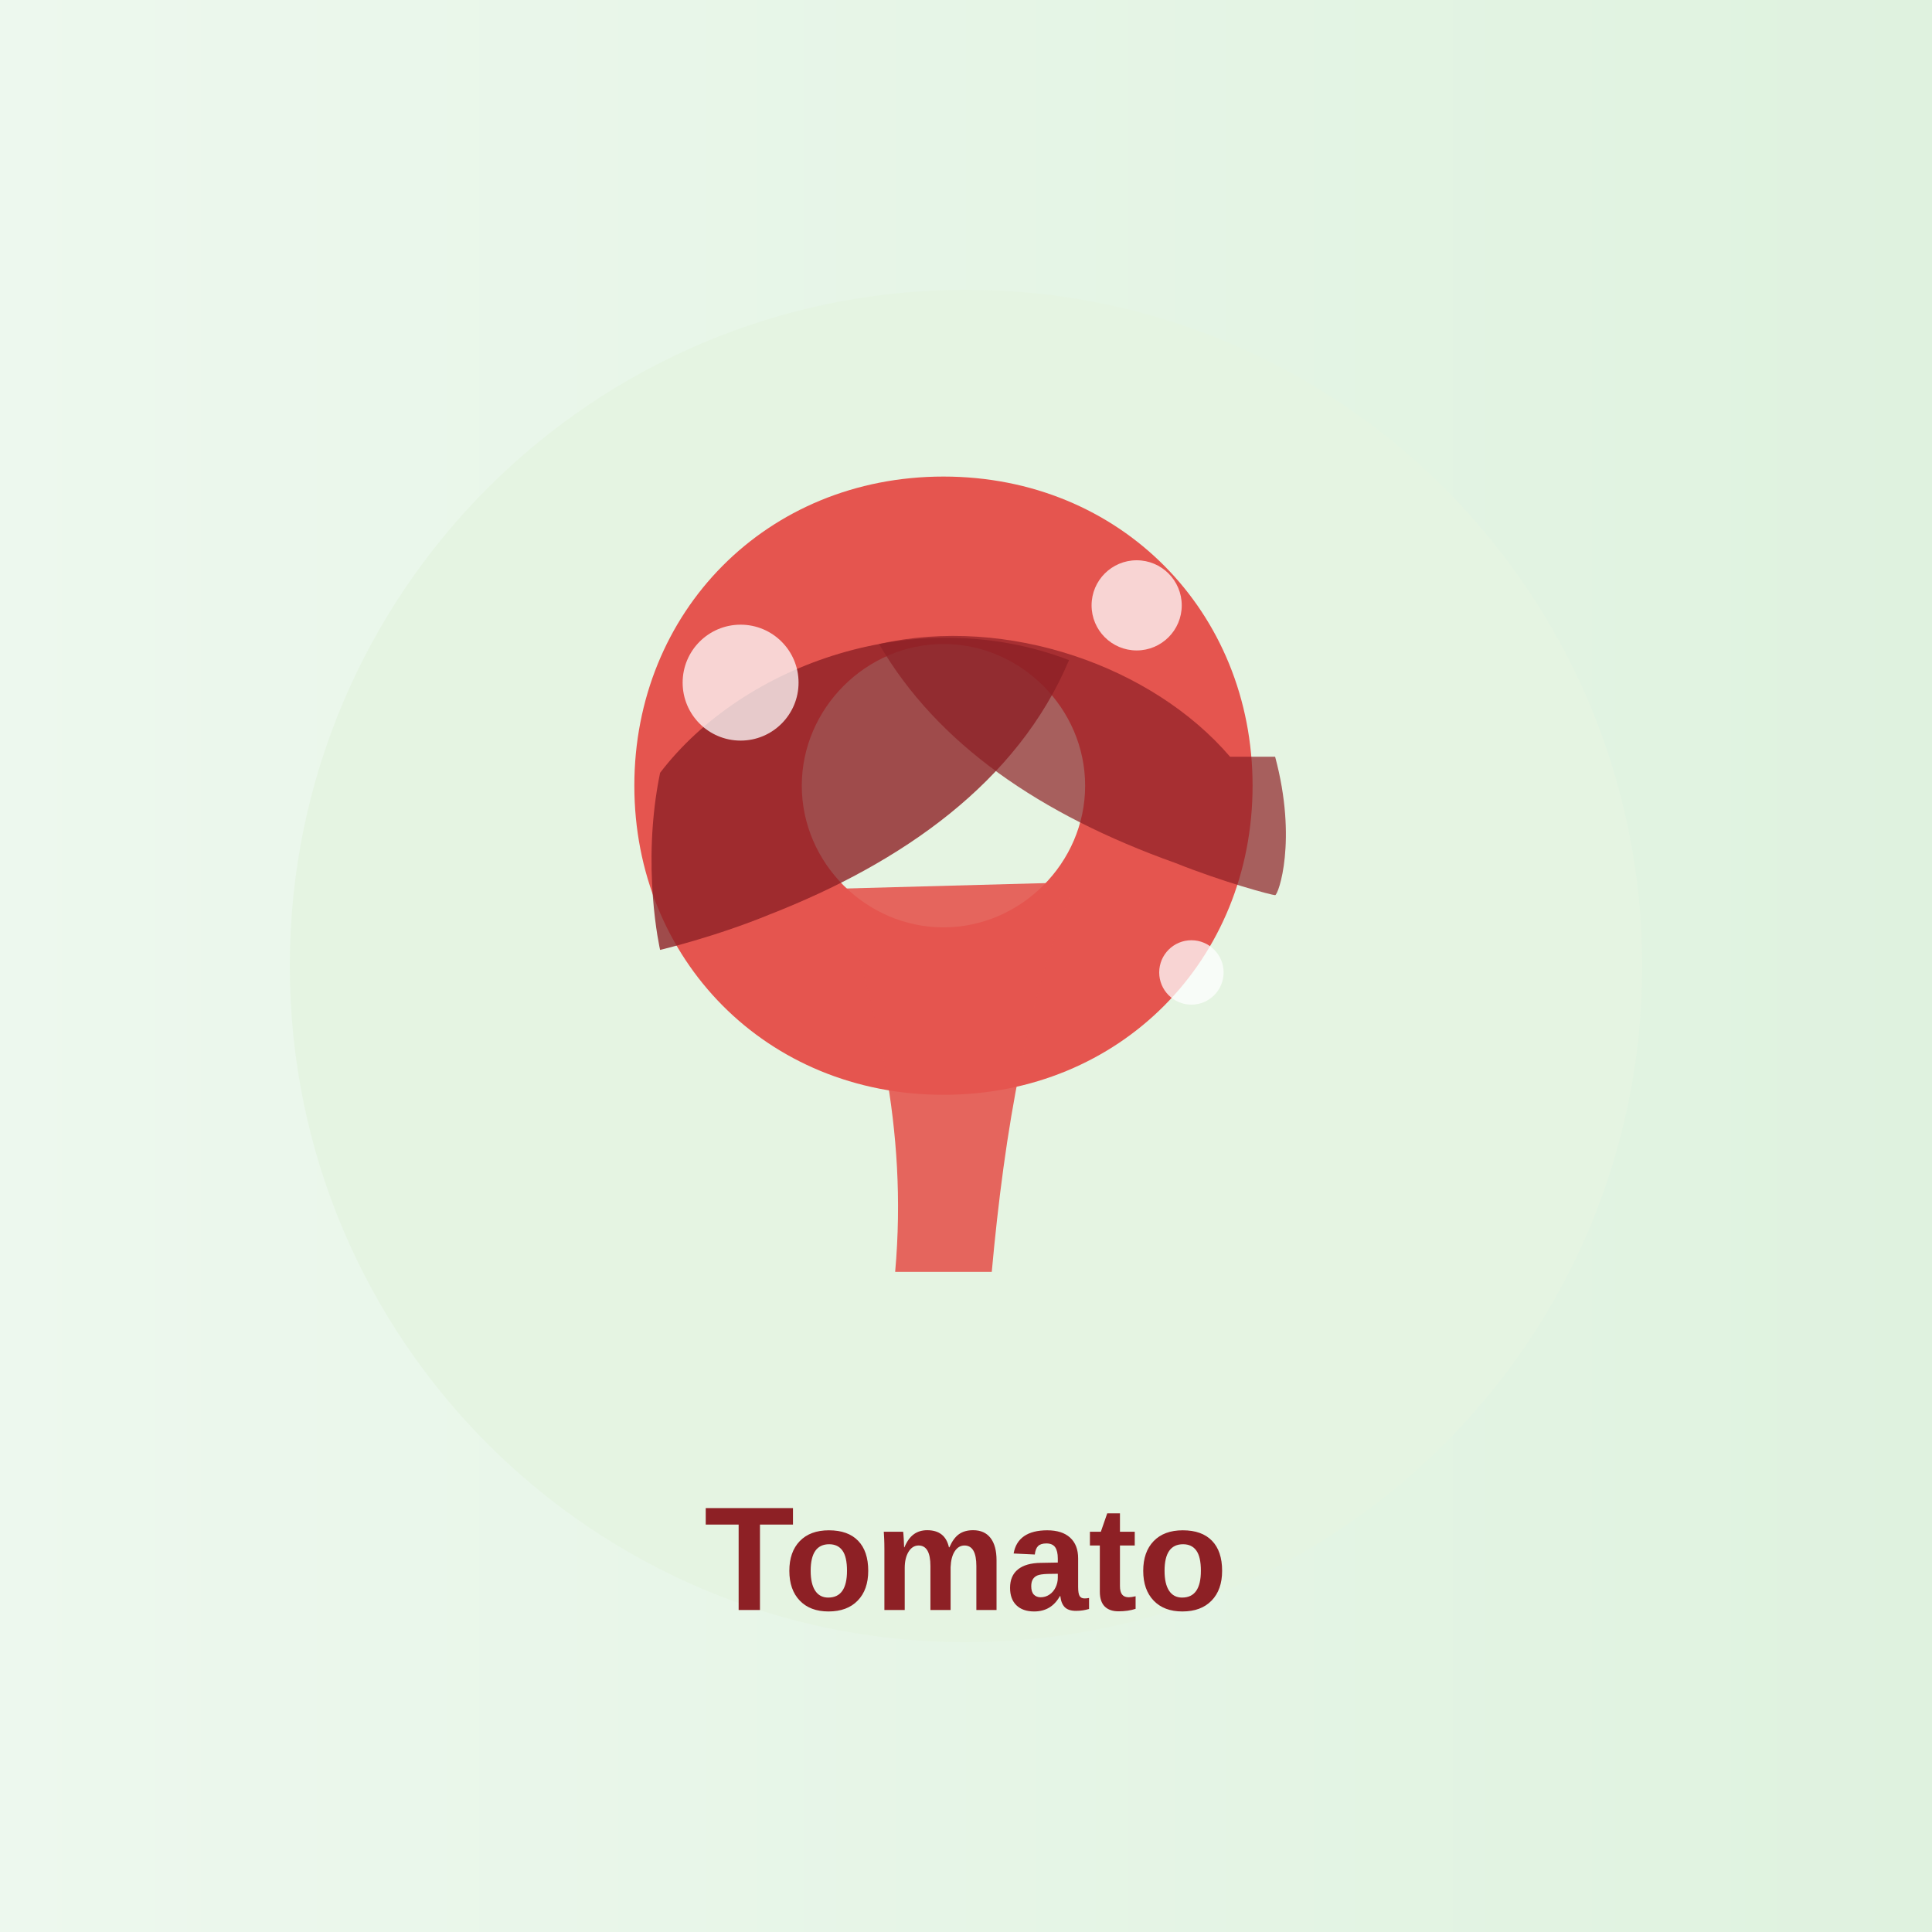
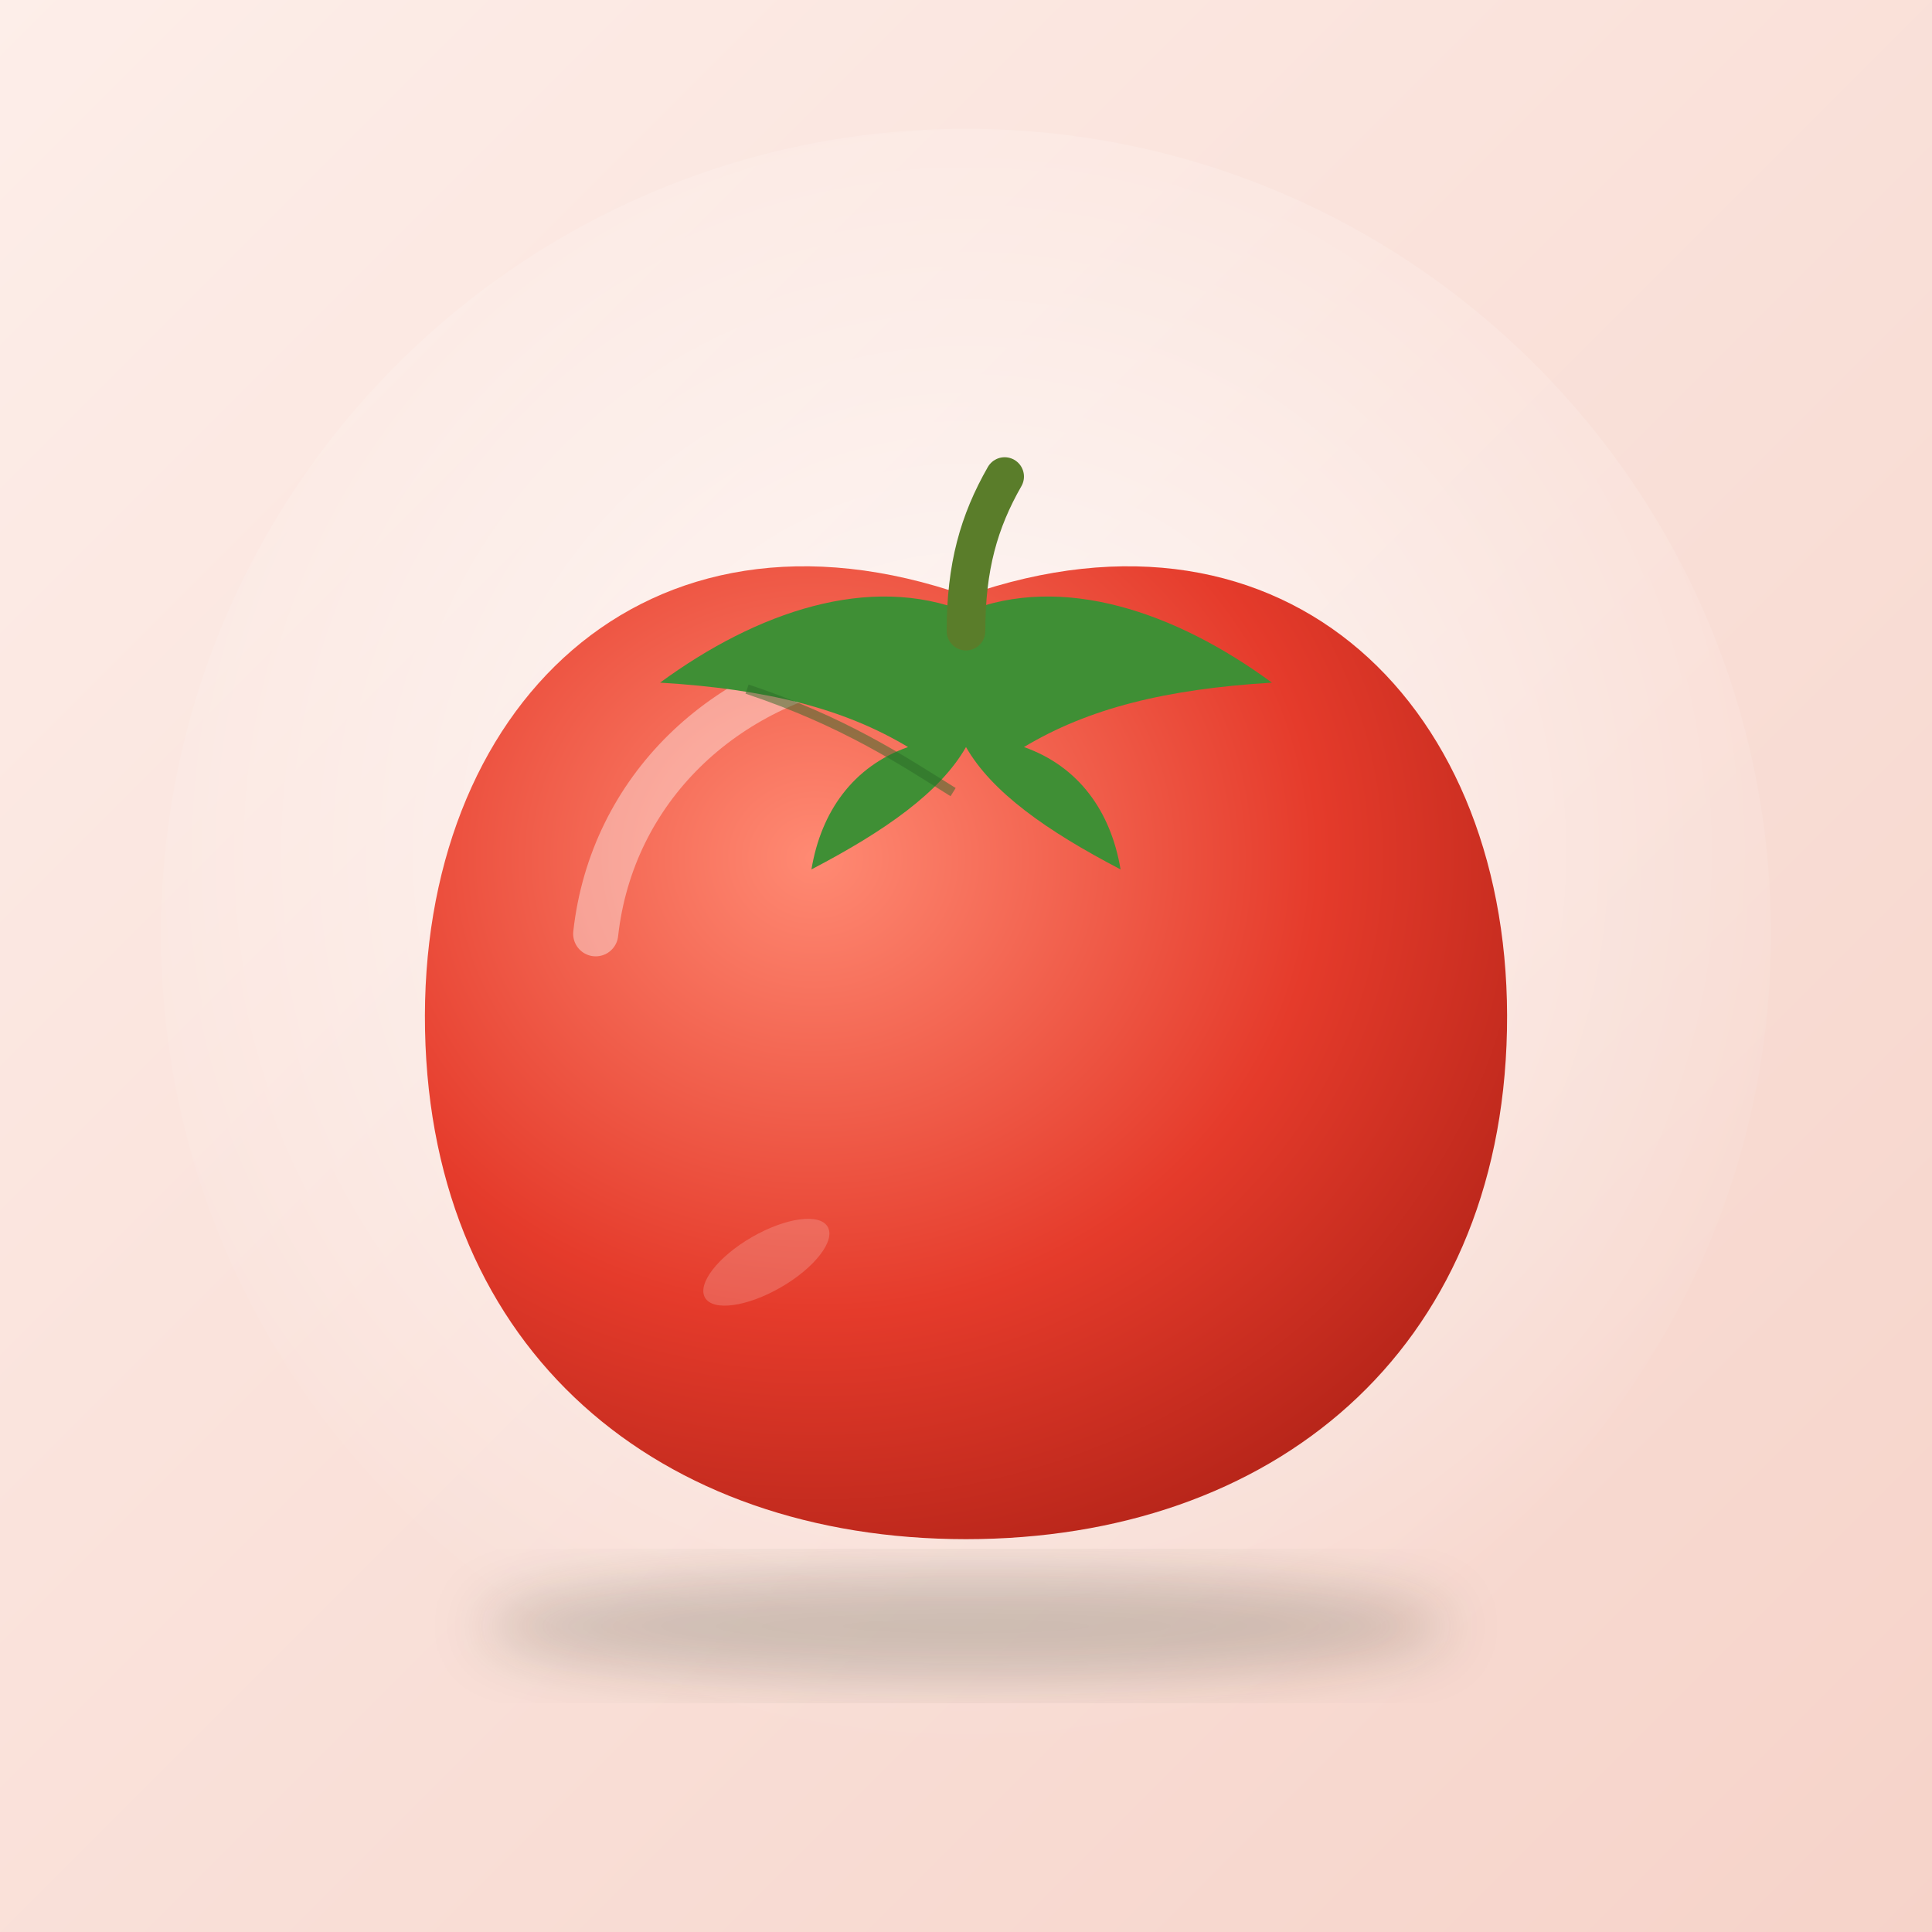
<svg xmlns="http://www.w3.org/2000/svg" width="600" height="600" viewBox="0 0 600 600" role="img" aria-label="Tomato">
  <defs>
-     <linearGradient id="bg" x1="0" x2="1">
-       <stop offset="0%" stop-color="#edf8ee" />
-       <stop offset="100%" stop-color="#dff2df" />
+     <linearGradient id="bg" x1="0" y1="0" x2="1" y2="1">
+       <stop offset="0" stop-color="#fdeee9" />
+       <stop offset="1" stop-color="#f6d3c9" />
    </linearGradient>
+     <radialGradient id="glow" cx="0.5" cy="0.45" r="0.55">
+       <stop offset="0" stop-color="#ffffff" stop-opacity="0.75" />
+       <stop offset="1" stop-color="#ffffff" stop-opacity="0" />
+     </radialGradient>
+     <filter id="soft" x="-20%" y="-20%" width="140%" height="140%">
+       <feGaussianBlur stdDeviation="9" />
+     </filter>
+     <radialGradient id="t" cx=".36" cy=".3" r=".85">
+       <stop offset="0" stop-color="#ff8a73" />
+       <stop offset=".55" stop-color="#e53b2b" />
+       <stop offset="1" stop-color="#a81e14" />
+     </radialGradient>
  </defs>
  <rect width="600" height="600" fill="url(#bg)" />
-   <circle cx="300" cy="300" r="210" fill="#e5f4e2" />
-   <g fill="#e5554f">
-     <path d="M293 148c-55 0-96 42-96 96s41 96 96 96 96-42 96-96-41-96-96-96zm0 52c24 0 44 20 44 44s-20 44-44 44-44-20-44-44 20-44 44-44z" />
-     <path d="M260 276c12 36 22 74 18 119h30c4-44 11-85 26-121l-74 2z" opacity="0.9" />
-     <path d="M205 240c26-34 80-53 127-35-16 38-52 63-93 79-17 7-34 11-34 11s-6-26 0-55z" fill="#8d2025" opacity="0.8" />
-     <path d="M382 235c-24-28-69-44-109-35 18 31 50 53 92 68 15 6 30 10 31 10s7-17 0-43z" fill="#8d2025" opacity="0.7" />
+   <circle cx="300" cy="290" r="250" fill="url(#glow)" />
+   <ellipse cx="300" cy="505" rx="150" ry="17" fill="#1b2a14" opacity="0.2" filter="url(#soft)" />
+   <path d="M300 185 C400 150 470 220 468 320 C466 420 395 478 300 478 C205 478 134 420 132 320 C130 220 200 150 300 185 Z" fill="url(#t)" />
+   <path d="M185 290 C190 245 225 212 270 205" stroke="#fff" stroke-width="14" stroke-linecap="round" fill="none" opacity=".4" />
+   <ellipse cx="238" cy="392" rx="22" ry="9" fill="#fff" opacity=".18" transform="rotate(-30 238 392)" />
+   <g fill="#3f8f35">
+     <path d="M300 190 C270 178 235 190 205 212 C238 214 262 220 282 232 C265 238 255 252 252 270 C275 258 292 246 300 232 C308 246 325 258 348 270 C345 252 335 238 318 232 C338 220 362 214 395 212 C365 190 330 178 300 190 Z" />
  </g>
-   <g fill="#ffffff" opacity="0.75">
-     <circle cx="230" cy="212" r="18" />
-     <circle cx="353" cy="188" r="14" />
-     <circle cx="370" cy="302" r="10" />
-   </g>
-   <text x="300" y="500" text-anchor="middle" font-size="46" fill="#8d2025" font-family="Arial, sans-serif" font-weight="700">Tomato</text>
+   <path d="M300 196 C300 176 304 162 312 148" stroke="#5a7d2a" stroke-width="12" stroke-linecap="round" fill="none" />
+   <path d="M232 214 C262 224 280 236 296 246" stroke="#2c6a28" stroke-width="3" fill="none" opacity=".5" />
</svg>
